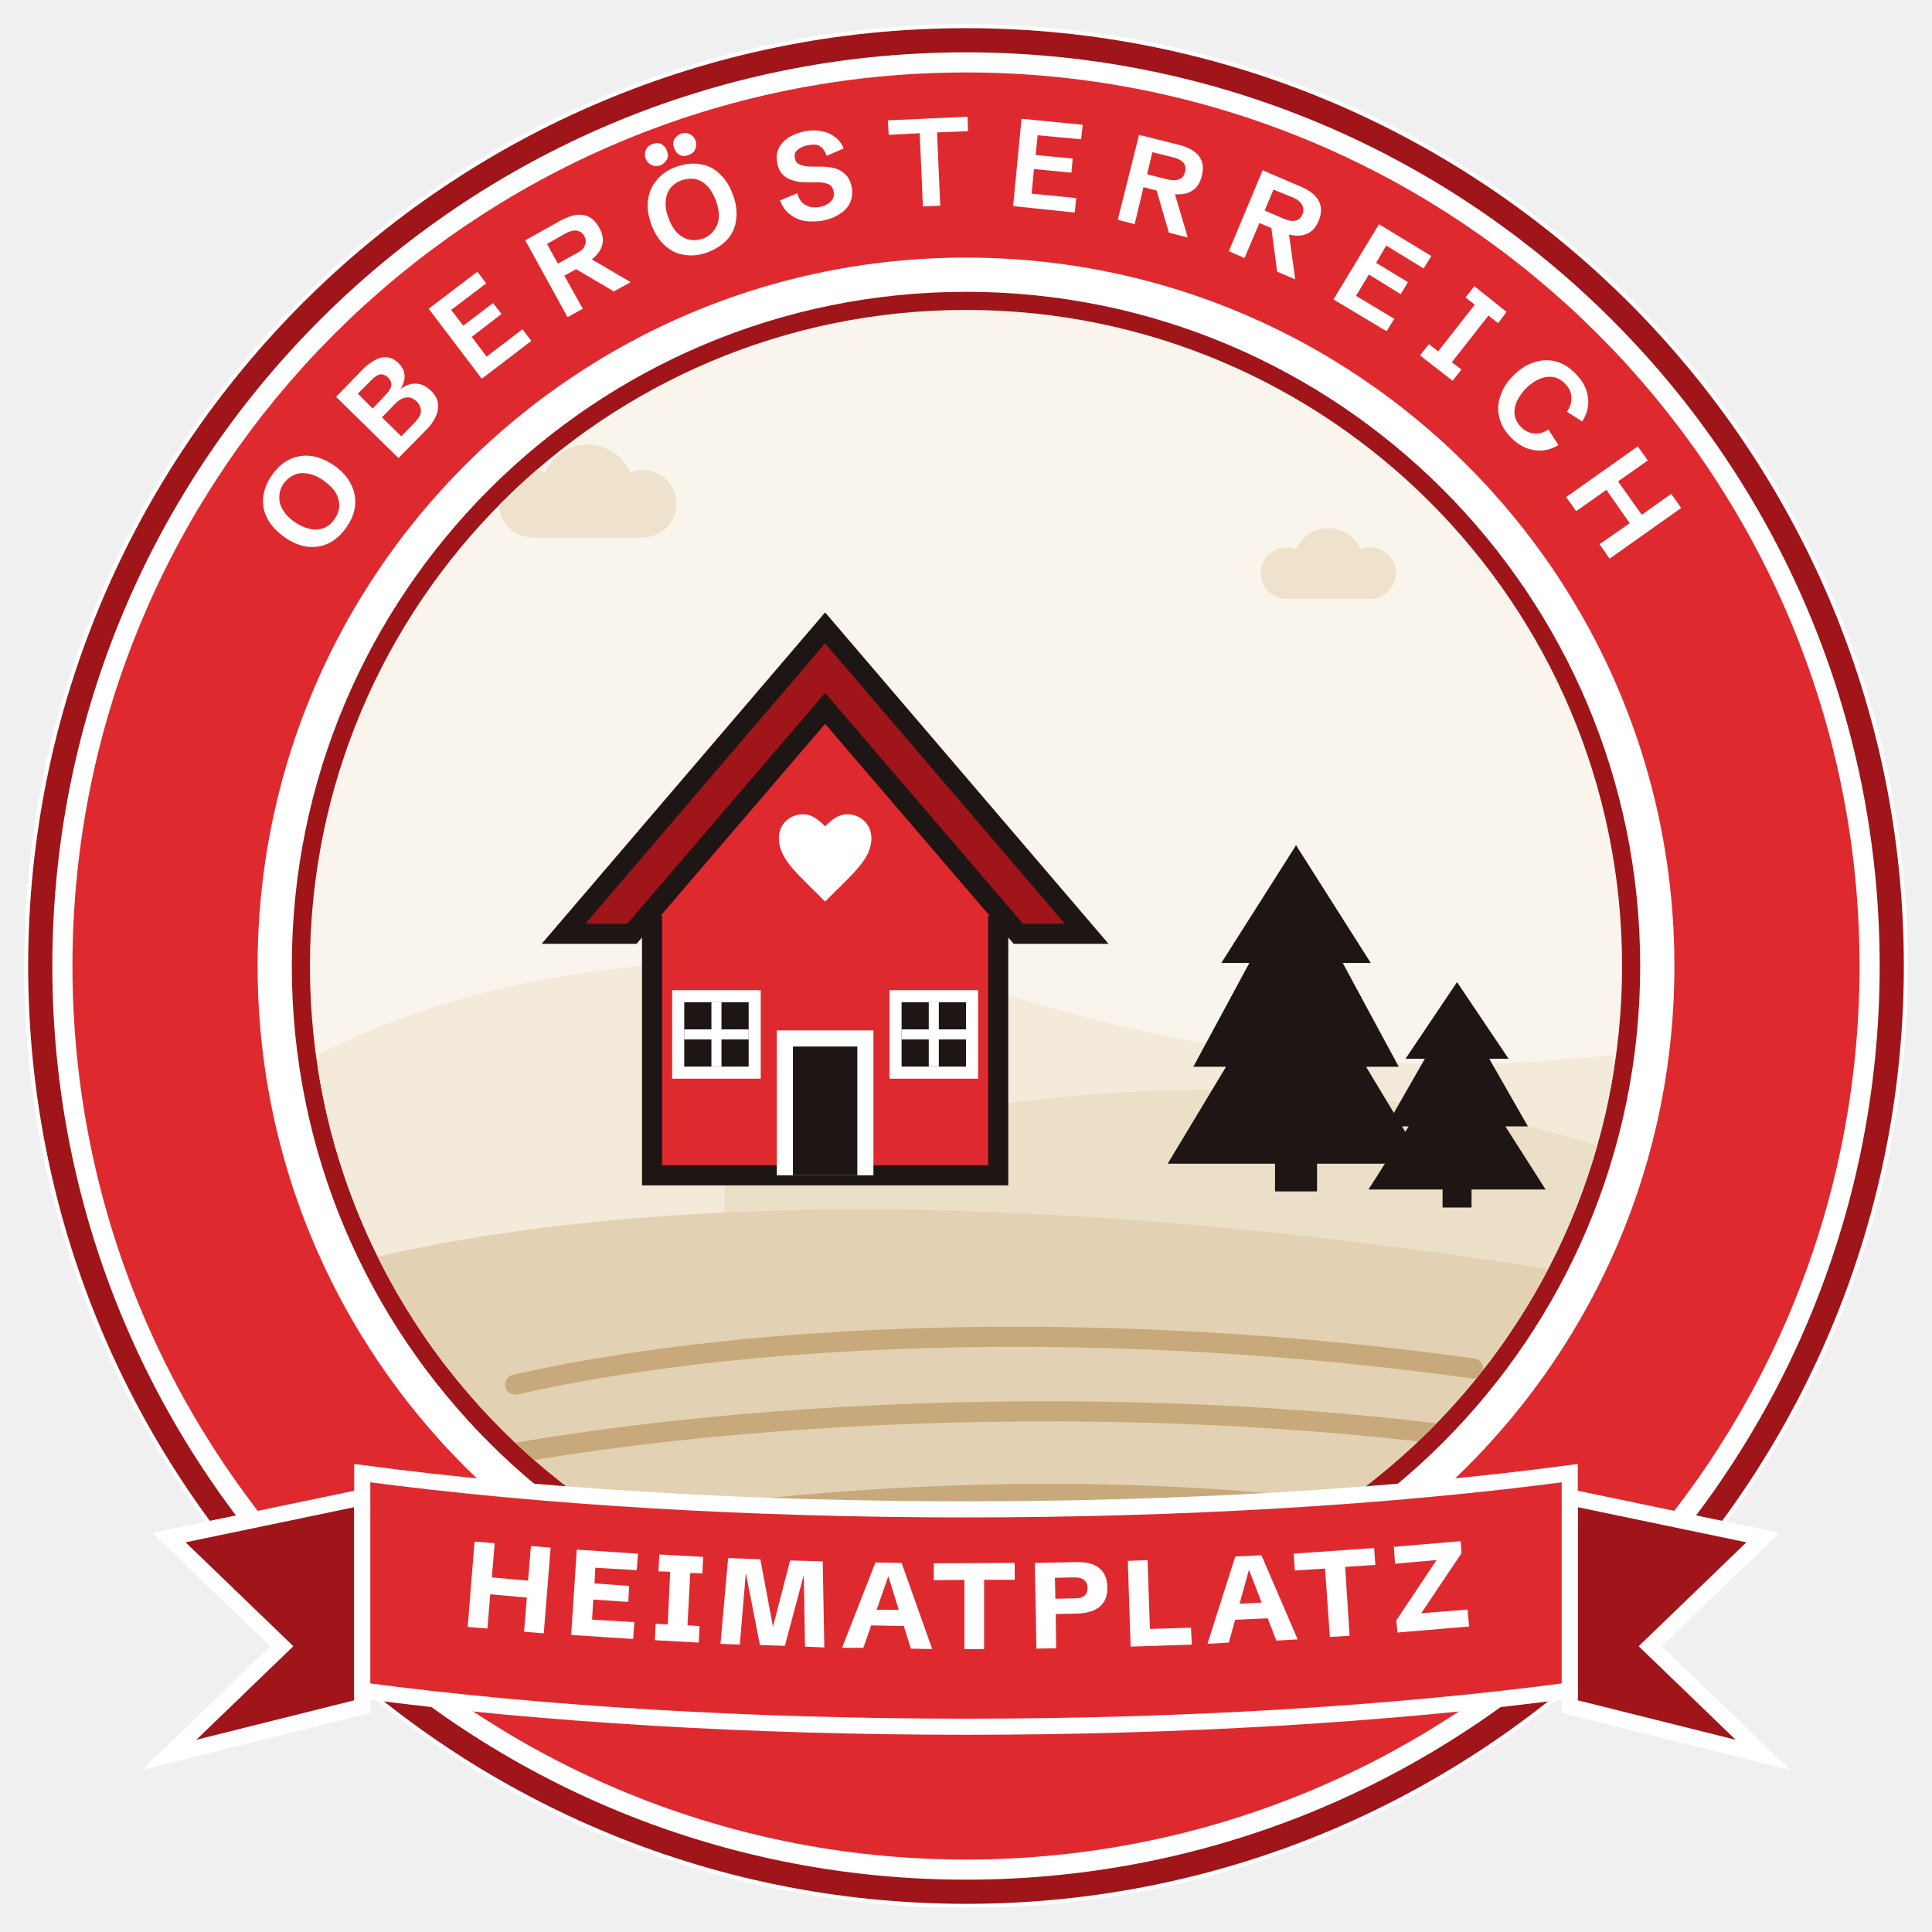
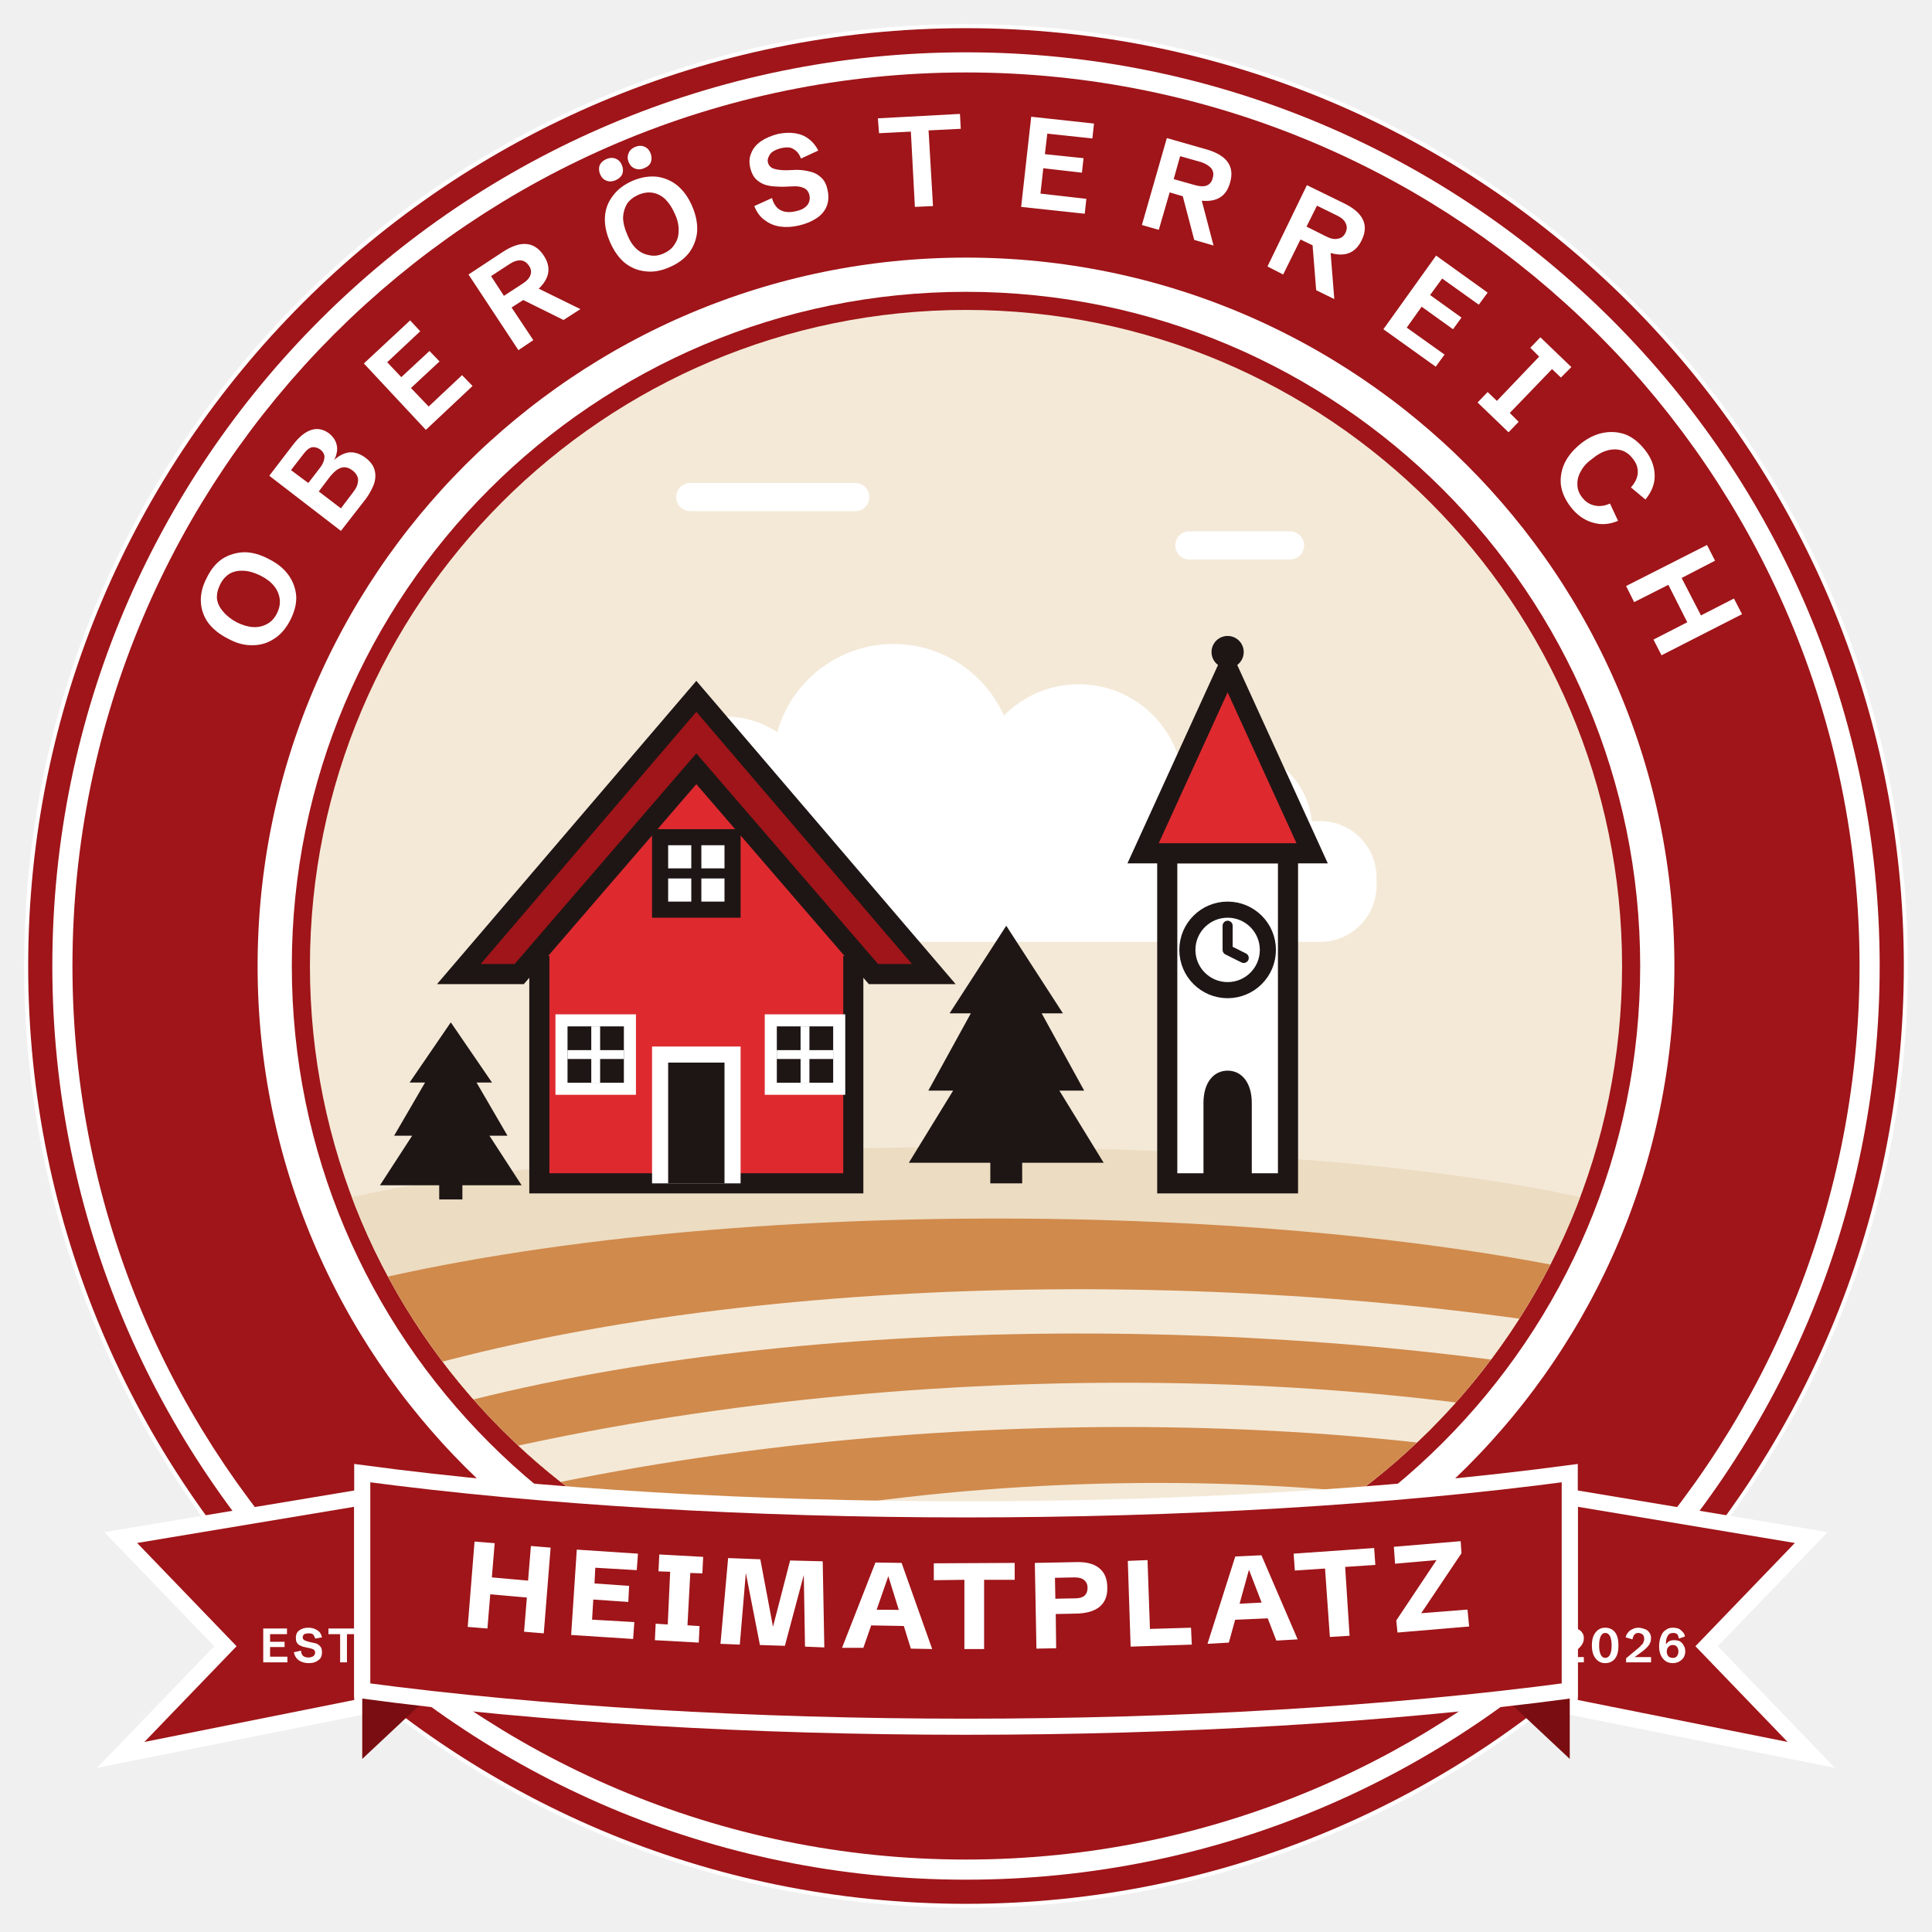
<svg xmlns="http://www.w3.org/2000/svg" width="48" height="48" viewBox="0 0 480 480">
  <defs>
    <clipPath id="sceneClip">
      <circle cx="240" cy="240" r="163" />
    </clipPath>
  </defs>
  <circle cx="240" cy="240" r="234" fill="#ffffff" />
  <circle cx="240" cy="240" r="230" fill="none" stroke="#9f1519" stroke-width="6" />
-   <circle cx="240" cy="240" r="199" fill="none" stroke="#de2a2f" stroke-width="46" />
+   <circle cx="240" cy="240" r="199" fill="none" stroke="#9f1519" stroke-width="46" />
  <circle cx="240" cy="240" r="165" fill="none" stroke="#9f1519" stroke-width="5" />
  <g clip-path="url(#sceneClip)">
-     <circle cx="240" cy="240" r="163" fill="#faf5ec" />
-     <g fill="#eee2cd">
-       <circle cx="146" cy="122" r="11.55" />
-       <circle cx="159.65" cy="125.15" r="8.4" />
-       <circle cx="132.35" cy="125.15" r="8.4" />
-       <rect x="129.2" y="125.15" width="33.6" height="8.4" rx="4.2" />
+     <circle cx="240" cy="240" r="163" fill="#f4e9d7" />
+     <g fill="#ffffff">
+       <rect x="168" y="120" width="48" height="7" rx="3.5" />
+       <rect x="292" y="132" width="32" height="7" rx="3.5" />
    </g>
-     <g fill="#eee2cd">
-       <circle cx="330" cy="140" r="8.8" />
-       <circle cx="340.4" cy="142.4" r="6.4" />
-       <circle cx="319.6" cy="142.4" r="6.4" />
-       <rect x="317.2" y="142.4" width="25.6" height="6.4" rx="3.2" />
+     <g fill="#ffffff">
+       <rect x="142" y="204" width="200" height="30" rx="14" />
+       <circle cx="180" cy="202" r="24" />
+       <circle cx="222" cy="190" r="30" />
+       <circle cx="268" cy="196" r="26" />
+       <circle cx="306" cy="206" r="20" />
    </g>
-     <path fill="#f4ead9" d="M79 262 C130 236 200 232 260 250 C300 262 350 268 401 262 L401 340 L79 340 Z" />
-     <path fill="#ecdfc8" d="M180 292 C240 268 330 262 401 286 L401 360 L180 360 Z" />
-     <path fill="#e3d1b3" d="M79 316 C150 296 260 294 401 318 L401 401 L79 401 Z" />
-     <g stroke="#c8a97c" stroke-width="5" fill="none" stroke-linecap="round">
-       <path d="M128 344 C190 330 280 328 366 340" />
-       <path d="M112 364 C190 348 300 346 384 360" />
-       <path d="M120 386 C200 368 300 366 372 382" />
-     </g>
-     <path fill="#1e1615" d="M322 210       L340.56 239.24 L333.6 239.24       L347.52 265.04 L339.4 265.04       L353.9 289.12       L327.22 289.12 L327.22 296       L316.78 296 L316.78 289.12       L290.1 289.12       L304.6 265.04 L296.48 265.04       L310.4 239.24 L303.44 239.24Z" />
-     <path fill="#1e1615" d="M362 244       L374.8 263.04 L370 263.04       L379.6 279.84 L374 279.84       L384 295.52       L365.6 295.52 L365.6 300       L358.4 300 L358.4 295.52       L340 295.52       L350 279.84 L344.4 279.84       L354 263.04 L349.2 263.04Z" />
+     <path fill="#ecdcc1" d="M77 300 C150 280 330 280 403 300 L403 403 L77 403 Z" />
+     <path fill="#1e1615" d="M250 230       L264.08 251.76 L258.8 251.76       L269.36 270.96 L263.2 270.96       L274.2 288.88       L253.96 288.88 L253.96 294       L246.04 294 L246.04 288.88       L225.8 288.88       L236.8 270.96 L230.64 270.96       L241.2 251.76 L235.92 251.76Z" />
+     <path fill="#1e1615" d="M112 254       L122.24 268.96 L118.4 268.96       L126.08 282.16 L121.6 282.16       L129.6 294.48       L114.88 294.48 L114.88 298       L109.12 298 L109.12 294.48       L94.4 294.48       L102.4 282.16 L97.92 282.16       L105.6 268.96 L101.76 268.96Z" />
    <g stroke="#1e1615" stroke-width="5" stroke-linejoin="miter">
-       <path fill="#de2a2f" d="M162 292 L162 230 L158 230 L205 175 L252 230 L248 230 L248 292Z" />
-       <path fill="#9f1519" d="M140 232 L205 156 L270 232 L253 232 L205 176 L157 232Z" />
-     </g>
-     <path fill="#ffffff" d="M205 224 C198.4 217.3 193.5 213.5 193.5 208.3 C193.5 204.5 196.5 202.3 199.5 202.3 C201.8 202.3 203.5 203.8 205 205.3 C206.5 203.8 208.2 202.3 210.5 202.3 C213.5 202.3 216.5 204.5 216.5 208.3 C216.5 213.5 211.6 217.3 205 224Z" />
-     <rect x="193" y="256" width="24" height="36" fill="#ffffff" />
-     <rect x="197" y="260" width="16" height="32" fill="#1e1615" />
-     <g>
-       <rect x="167" y="246" width="22" height="22" fill="#ffffff" />
-       <rect x="170" y="249" width="16" height="16" fill="#1e1615" />
-       <path stroke="#ffffff" stroke-width="2.5" fill="none" d="M178 249 V265 M170 257 H186" />
+       <path fill="#de2a2f" d="M134 294 L134 240 L130 240 L173 190 L216 240 L212 240 L212 294Z" />
+       <path fill="#9f1519" d="M114 242 L173 173 L232 242 L217 242 L173 191 L129 242Z" />
    </g>
    <g>
-       <rect x="221" y="246" width="22" height="22" fill="#ffffff" />
-       <rect x="224" y="249" width="16" height="16" fill="#1e1615" />
-       <path stroke="#ffffff" stroke-width="2.5" fill="none" d="M232 249 V265 M224 257 H240" />
+       <rect x="164" y="208" width="18" height="18" fill="#ffffff" stroke="#1e1615" stroke-width="4" />
+       <path stroke="#1e1615" stroke-width="2.5" fill="none" d="M173 209.5 V224.5 M165.5 217 H180.5" />
+     </g>
+     <rect x="162" y="260" width="22" height="34" fill="#ffffff" />
+     <rect x="166" y="264" width="14" height="30" fill="#1e1615" />
+     <g>
+       <rect x="138" y="252" width="20" height="20" fill="#ffffff" />
+       <rect x="141" y="255" width="14" height="14" fill="#1e1615" />
+       <path stroke="#ffffff" stroke-width="2.2" fill="none" d="M148 255 V269 M141 262 H155" />
+     </g>
+     <g>
+       <rect x="190" y="252" width="20" height="20" fill="#ffffff" />
+       <rect x="193" y="255" width="14" height="14" fill="#1e1615" />
+       <path stroke="#ffffff" stroke-width="2.2" fill="none" d="M200 255 V269 M193 262 H207" />
+     </g>
+     <g stroke="#1e1615" stroke-width="5" stroke-linejoin="miter">
+       <rect x="290" y="212" width="30" height="82" fill="#ffffff" />
+       <path fill="#de2a2f" d="M284 212 L305 166 L326 212Z" />
+     </g>
+     <circle cx="305" cy="162" r="4" fill="#1e1615" />
+     <g>
+       <circle cx="305" cy="236" r="10" fill="#ffffff" stroke="#1e1615" stroke-width="4" />
+       <path stroke="#1e1615" stroke-width="2.5" stroke-linecap="round" fill="none" d="M305 236 L305 230 M305 236 L309 238" />
+     </g>
+     <path fill="#1e1615" d="M299 294 L299 274 C299 269 301.5 266 305 266 C308.5 266 311 269 311 274 L311 294Z" />
+     <path fill="#d08a4c" d="M77 322 C170 296 320 298 403 318 L403 403 L77 403 Z" />
+     <g stroke="#f4e9d7" stroke-width="11" fill="none" stroke-linecap="round">
+       <path d="M96 348 C180 322 300 320 396 336" />
+       <path d="M86 376 C190 344 320 342 408 362" />
+       <path d="M120 402 C210 368 330 366 412 390" />
    </g>
  </g>
-   <path fill="#ffffff" d="M86 131.1Q84.1 133.8 81.6 135Q79.1 136.2 76.2 135.8Q73.4 135.4 70.6 133.4Q67.7 131.3 66.4 128.8Q65.1 126.3 65.4 123.5Q65.7 120.7 67.6 118Q69.5 115.3 72 114.1Q74.6 112.9 77.4 113.3Q80.2 113.7 83.1 115.7Q85.9 117.7 87.2 120.3Q88.5 122.8 88.2 125.6Q88 128.3 86 131.1ZM83.1 129Q84.2 127.4 84.3 125.7Q84.3 124 83.4 122.4Q82.4 120.8 80.4 119.4Q78.5 118 76.6 117.7Q74.8 117.3 73.3 117.9Q71.7 118.5 70.5 120.1Q69.4 121.7 69.4 123.4Q69.3 125.1 70.3 126.7Q71.2 128.3 73.2 129.7Q75.1 131 77 131.4Q78.8 131.8 80.4 131.2Q82 130.6 83.1 129Z M99 113.8L83.5 98.6L90 91.9Q92.6 89.3 94.9 88.8Q97.1 88.4 99 90.2Q100.2 91.4 100.4 92.6Q100.7 93.8 100.3 94.9Q100 96 99.3 96.9L99.3 96.8Q101.2 95.3 103.2 95.3Q105.2 95.3 107.1 97.1Q108.7 98.7 108.8 100.3Q109 102 108.2 103.6Q107.4 105.3 106 106.7ZM99.7 108.4L103.1 104.9Q104.2 103.7 104.5 102.8Q104.7 101.8 104.4 101.1Q104.1 100.3 103.5 99.7Q102.7 99 101.9 98.8Q101 98.6 100 99Q99 99.4 97.9 100.6L94.9 103.7ZM92.6 101.5L95.9 98Q97 96.9 97.2 95.9Q97.4 94.8 96.4 93.8Q95.6 93 94.6 93Q93.6 93.1 92.3 94.4L88.9 97.8Z M119.7 94.1L106.5 76.7L118.6 67.5L120.8 70.4L112.1 77L115.1 80.9L122.5 75.3L124.6 78L117.2 83.7L120.9 88.6L129.8 81.8L132 84.7Z M141 78.8L130.5 59.7L139.1 54.9Q145.9 51.1 148.9 56.6Q151.9 62 144.7 66L140.2 68.5L144.8 76.7ZM152.5 72.4L142 66.2L146.1 63.9L156.7 70.1ZM138.6 65.5L143.3 62.9Q144.9 62.1 145.3 61Q145.8 59.9 145.2 58.7Q144.5 57.5 143.3 57.3Q142.1 57.1 140.5 58L135.9 60.6Z M175.8 62.7Q172.7 63.8 169.9 63.3Q167.2 62.9 165.1 60.9Q163 59 161.8 55.7Q160.6 52.4 161 49.6Q161.4 46.8 163.2 44.7Q165 42.5 168.1 41.4Q171.3 40.3 174 40.8Q176.8 41.2 178.8 43.2Q180.9 45.1 182.1 48.4Q183.3 51.6 182.9 54.5Q182.6 57.3 180.8 59.4Q178.9 61.5 175.8 62.7ZM174.6 59.3Q176.4 58.6 177.4 57.2Q178.4 55.9 178.6 54Q178.7 52.2 177.9 49.9Q177 47.6 175.8 46.3Q174.5 44.9 172.8 44.5Q171.2 44.2 169.3 44.8Q167.5 45.5 166.5 46.8Q165.5 48.2 165.4 50Q165.2 51.9 166.1 54.2Q166.9 56.4 168.2 57.8Q169.5 59.1 171.1 59.5Q172.7 59.9 174.6 59.3ZM164 41.1Q162.9 41.5 161.9 41Q160.9 40.6 160.4 39.4Q160 38.2 160.5 37.2Q160.9 36.2 162.1 35.8Q163.3 35.3 164.3 35.8Q165.3 36.3 165.7 37.5Q166.2 38.7 165.7 39.6Q165.2 40.6 164 41.1ZM171.1 38.5Q169.9 39 168.9 38.5Q167.9 38 167.5 36.8Q167 35.6 167.5 34.7Q168 33.7 169.2 33.2Q170.3 32.8 171.3 33.3Q172.3 33.7 172.8 34.9Q173.2 36.1 172.7 37.1Q172.3 38.1 171.1 38.5Z M204.5 54.8Q202.1 55.2 199.9 54.9Q197.8 54.5 196.2 53.2Q194.6 52 193.8 49.8L198.1 48Q198.6 50.1 200.1 50.9Q201.5 51.8 203.7 51.4Q205.1 51.1 205.9 50.5Q206.7 49.9 207 49.2Q207.3 48.4 207.1 47.6Q206.9 46.3 205.9 45.8Q204.8 45.3 203.3 45.3L200.9 45.3Q199.8 45.3 198.6 45.2Q197.4 45 196.3 44.6Q195.1 44.1 194.3 43.2Q193.4 42.2 193.1 40.5Q192.7 38.4 193.5 36.8Q194.3 35.2 196 34.1Q197.7 33.1 200 32.6Q202.2 32.2 204.1 32.6Q206 32.9 207.4 34Q208.9 35.1 209.6 36.9L205.4 38.7Q205 37.7 204.5 37Q203.9 36.3 203 36Q202.1 35.8 200.7 36.1Q199.5 36.3 198.8 36.8Q198 37.2 197.6 37.9Q197.3 38.6 197.5 39.4Q197.7 40.5 198.8 40.9Q199.9 41.4 201.8 41.4L204.2 41.4Q205.8 41.4 207.4 41.8Q208.9 42.2 210 43.3Q211.2 44.4 211.6 46.5Q212 48.6 211.2 50.3Q210.5 52 208.7 53.1Q207 54.3 204.5 54.8Z M229.3 51.3L228.5 33.1L220.8 33.5L220.6 29.9L240.4 29L240.5 32.6L232.8 32.9L233.6 51.1Z M251.7 51.2L253.8 29.5L269 31L268.6 34.6L257.8 33.6L257.3 38.5L266.5 39.4L266.2 42.9L256.9 42L256.3 48.1L267.4 49.2L267 52.8Z M277.7 54.6L283 33.5L292.6 35.9Q300.1 37.7 298.6 43.7Q297.1 49.8 289.1 47.8L284.1 46.5L281.9 55.7ZM290.4 57.8L287 46.1L291.6 47.2L295.1 59ZM285 43.3L290.2 44.6Q291.9 45 293 44.5Q294.1 44.1 294.4 42.7Q294.8 41.4 294 40.4Q293.2 39.5 291.5 39.1L286.3 37.8Z M305.3 62.4L313.7 42.3L322.8 46.2Q330 49.1 327.6 54.9Q325.2 60.6 317.6 57.4L312.9 55.4L309.2 64.1ZM317.3 67.5L315.7 55.4L320.1 57.2L321.8 69.4ZM314.2 52.3L319.1 54.4Q320.8 55.1 321.9 54.8Q323.1 54.5 323.6 53.2Q324.1 52 323.5 50.9Q322.9 49.8 321.3 49.1L316.4 47.1Z M331.3 74.4L342.6 55.7L355.6 63.6L353.7 66.7L344.4 61L341.9 65.3L349.8 70.1L348 73.1L340.1 68.2L336.9 73.5L346.4 79.2L344.5 82.3Z M352.8 88.3L355 85.5L357.3 87.3L366.4 75.7L364.1 73.9L366.3 71.1L374.3 77.5L372.2 80.3L369.8 78.4L360.7 90L363.1 91.8L360.9 94.6Z M375.4 108.7Q373.1 106.4 372.5 103.7Q371.8 101 372.8 98.3Q373.7 95.5 376.1 93.2Q378.5 90.8 381.2 90Q383.9 89.1 386.6 89.8Q389.2 90.5 391.5 92.9Q394.1 95.5 394.5 98.6Q395 101.7 393.1 104.7L389.3 102.3Q390.6 100.4 390.4 98.6Q390.3 96.8 388.9 95.4Q387.6 94 386 93.7Q384.3 93.4 382.6 94.1Q380.9 94.8 379.2 96.4Q377.6 98.1 376.8 99.8Q376.1 101.5 376.3 103.1Q376.6 104.8 377.9 106.1Q379.3 107.5 381.1 107.7Q382.9 107.9 384.7 106.7L387.2 110.6Q384.1 112.4 381 111.8Q377.9 111.3 375.4 108.7Z M389.1 123.5L406.9 110.9L409.4 114.4L402 119.6L407.9 127.9L415.2 122.7L417.7 126.2L399.9 138.8L397.4 135.2L404.9 130L399.1 121.7L391.6 127Z" />
-   <path fill="#9f1519" stroke="#ffffff" stroke-width="4" d="M90 372 L42 382 L70 409 L42 436 L90 424Z" />
-   <path fill="#9f1519" stroke="#ffffff" stroke-width="4" d="M390 372 L438 382 L410 409 L438 436 L390 424Z" />
-   <path fill="#de2a2f" stroke="#ffffff" stroke-width="4" d="M90 366 C180 378 300 378 390 366        L390 420 C300 432 180 432 90 420Z" />
+   <path fill="#ffffff" d="M72.1 154.1Q70.5 157.2 68.1 158.7Q65.7 160.3 62.8 160.3Q59.8 160.4 56.7 158.7Q53.5 157.1 51.7 154.7Q50 152.3 49.9 149.4Q49.8 146.5 51.4 143.5Q52.9 140.4 55.3 138.8Q57.7 137.3 60.7 137.2Q63.6 137.2 66.8 138.9Q70 140.5 71.7 142.9Q73.4 145.3 73.6 148.2Q73.7 151 72.1 154.1ZM68.8 152.4Q69.7 150.6 69.5 148.9Q69.3 147.1 68.1 145.6Q66.9 144.1 64.7 143Q62.5 141.9 60.5 141.8Q58.6 141.7 57.1 142.5Q55.6 143.4 54.7 145.2Q53.8 147 53.9 148.7Q54.1 150.4 55.4 151.9Q56.6 153.4 58.8 154.6Q61 155.7 62.9 155.8Q64.8 155.9 66.4 155Q67.9 154.2 68.8 152.4Z M84.7 131.9L66.9 118.2L72.8 110.5Q75.1 107.5 77.4 106.8Q79.6 106.1 81.8 107.7Q83.1 108.8 83.5 110Q83.9 111.2 83.7 112.3Q83.5 113.5 82.9 114.5L82.9 114.4Q84.7 112.7 86.7 112.4Q88.8 112.2 90.9 113.8Q92.7 115.2 93.1 116.9Q93.5 118.5 92.9 120.3Q92.2 122.1 91 123.8ZM84.7 126.3L87.8 122.2Q88.8 120.9 88.9 119.9Q89.1 118.9 88.7 118.2Q88.3 117.4 87.6 116.9Q86.7 116.2 85.8 116.1Q84.9 116 83.9 116.6Q83 117.2 82 118.4L79.2 122.1ZM76.6 120L79.6 116.1Q80.5 114.9 80.6 113.7Q80.7 112.6 79.6 111.7Q78.6 111 77.6 111.1Q76.5 111.3 75.4 112.8L72.3 116.8Z M105.8 106.8L90.4 90.3L101.9 79.6L104.4 82.3L96.2 90L99.7 93.7L106.7 87.2L109.2 89.8L102.1 96.4L106.5 101L114.8 93.2L117.4 95.9Z M128.8 87L116.4 68.2L124.9 62.6Q131.6 58.2 135.1 63.5Q138.6 68.8 131.6 73.5L127.1 76.4L132.5 84.5ZM140 79.5L128.7 73.9L132.8 71.2L144.2 76.8ZM125.2 73.5L129.8 70.5Q131.4 69.5 131.8 68.3Q132.2 67.1 131.4 66Q130.6 64.8 129.4 64.7Q128.1 64.6 126.6 65.6L122 68.6Z M166.3 66.4Q163.1 67.8 160.3 67.4Q157.4 67.1 155.1 65.2Q152.9 63.3 151.5 60Q150.1 56.7 150.3 53.8Q150.5 50.9 152.3 48.6Q154 46.3 157.2 44.9Q160.3 43.6 163.2 43.9Q166.1 44.3 168.3 46.1Q170.6 48 172 51.3Q173.4 54.6 173.2 57.6Q172.9 60.5 171.2 62.8Q169.4 65.1 166.3 66.4ZM164.8 63Q166.7 62.2 167.6 60.7Q168.6 59.3 168.6 57.4Q168.7 55.4 167.7 53.2Q166.7 50.9 165.3 49.5Q163.9 48.2 162.2 47.9Q160.5 47.6 158.6 48.4Q156.8 49.2 155.8 50.6Q154.9 52.1 154.8 54Q154.8 55.9 155.8 58.2Q156.7 60.5 158.1 61.8Q159.5 63.1 161.3 63.4Q163 63.8 164.8 63ZM152.9 44.8Q151.7 45.3 150.7 44.9Q149.6 44.5 149.1 43.3Q148.6 42.1 149 41Q149.5 40 150.7 39.5Q151.9 39 152.9 39.4Q154 39.8 154.5 41Q155 42.2 154.6 43.3Q154.1 44.3 152.9 44.8ZM160 41.8Q158.9 42.3 157.8 41.9Q156.7 41.5 156.2 40.3Q155.7 39.1 156.2 38Q156.6 37 157.8 36.5Q159 36 160 36.4Q161.1 36.8 161.6 38Q162.1 39.2 161.7 40.3Q161.3 41.3 160 41.8Z M198.6 56Q196.1 56.6 193.9 56.3Q191.7 56 190 54.7Q188.3 53.5 187.4 51.2L191.8 49.2Q192.4 51.4 193.9 52.2Q195.4 53 197.6 52.5Q199.1 52.2 199.9 51.6Q200.8 50.9 201 50.2Q201.3 49.4 201.1 48.5Q200.8 47.2 199.7 46.7Q198.6 46.2 197 46.3L194.6 46.4Q193.5 46.4 192.2 46.3Q190.9 46.2 189.8 45.8Q188.6 45.3 187.7 44.4Q186.8 43.4 186.4 41.7Q185.9 39.6 186.7 37.9Q187.4 36.2 189.2 35Q190.9 33.9 193.2 33.3Q195.5 32.8 197.5 33.1Q199.5 33.4 200.9 34.5Q202.4 35.6 203.3 37.4L199 39.4Q198.6 38.3 198 37.7Q197.3 37 196.4 36.7Q195.5 36.5 194.1 36.8Q192.9 37.1 192.1 37.6Q191.3 38.1 191 38.9Q190.6 39.6 190.8 40.4Q191.1 41.5 192.2 41.9Q193.4 42.3 195.4 42.3L197.9 42.2Q199.5 42.2 201.1 42.6Q202.7 42.9 203.9 44Q205.2 45.1 205.6 47.2Q206.1 49.4 205.4 51.2Q204.7 53 202.9 54.2Q201.1 55.4 198.6 56Z M227.3 51.4L226.3 32.7L218.4 33.1L218.1 29.4L238.5 28.3L238.7 32L230.7 32.4L231.8 51.2Z M253.7 51.4L256.2 29L271.8 30.7L271.4 34.4L260.2 33.2L259.6 38.3L269.2 39.3L268.8 42.9L259.2 41.8L258.5 48.1L269.9 49.4L269.5 53.1Z M283.7 55.9L289.9 34.3L299.7 37.1Q307.4 39.3 305.6 45.4Q303.9 51.6 295.7 49.3L290.6 47.8L287.9 57.1ZM296.7 59.6L293.5 47.4L298.3 48.8L301.5 61ZM291.6 44.5L296.9 46Q298.7 46.5 299.8 46.1Q301 45.6 301.3 44.2Q301.7 42.9 301 41.9Q300.2 40.9 298.5 40.3L293.2 38.8Z M314.9 66.2L324.7 46L333.9 50.5Q341.1 54 338.3 59.7Q335.5 65.5 327.9 61.8L323.1 59.5L318.8 68.2ZM327 72.1L326 59.6L330.5 61.7L331.5 74.3ZM324.6 56.3L329.6 58.8Q331.2 59.6 332.4 59.3Q333.7 59.1 334.3 57.8Q334.9 56.5 334.3 55.4Q333.8 54.3 332.1 53.5L327.2 51.1Z M343.7 81.8L356.8 63.5L369.6 72.7L367.4 75.7L358.3 69.2L355.3 73.3L363.1 78.9L361 81.8L353.2 76.2L349.5 81.4L358.9 88.1L356.7 91.1Z M367.1 100L369.6 97.4L371.9 99.6L382.4 88.6L380.2 86.4L382.7 83.8L390.4 91.2L387.8 93.8L385.6 91.7L375.1 102.6L377.3 104.8L374.8 107.4Z M390.2 125.9Q388.2 123.3 387.8 120.5Q387.5 117.6 388.8 114.9Q390.1 112.3 392.9 110.1Q395.6 108 398.5 107.5Q401.3 107 404 108Q406.6 109.1 408.7 111.8Q411 114.7 411.1 118Q411.2 121.2 408.8 124.1L405.2 121.1Q406.8 119.3 406.9 117.5Q407 115.6 405.7 114Q404.5 112.4 402.9 111.9Q401.2 111.4 399.4 111.9Q397.5 112.4 395.7 113.9Q393.7 115.3 392.8 117Q391.8 118.7 391.9 120.4Q391.9 122.1 393.1 123.6Q394.3 125.2 396.2 125.6Q398 126 400 125.1L402 129.4Q398.7 130.8 395.6 129.8Q392.5 128.9 390.2 125.9Z M404 145.6L424.1 135.4L426.1 139.3L417.8 143.6L422.6 152.9L430.8 148.7L432.8 152.6L412.8 162.8L410.8 158.9L419.2 154.6L414.5 145.3L406 149.6Z" />
+   <path fill="#9f1519" stroke="#ffffff" stroke-width="4" d="M90 372 L30 382 L56 409 L30 436 L90 424Z" />
+   <path fill="#9f1519" stroke="#ffffff" stroke-width="4" d="M390 372 L450 382 L424 409 L450 436 L390 424Z" />
+   <path fill="#ffffff" d="M65.4 413L65.4 404.6L71.3 404.6L71.3 406L67.1 406L67.1 407.9L70.7 407.9L70.7 409.2L67.1 409.2L67.1 411.6L71.4 411.6L71.4 413Z M76.7 413.2Q75.8 413.2 75 412.9Q74.2 412.6 73.7 412Q73.2 411.4 73 410.5L74.8 410.1Q74.8 410.9 75.3 411.4Q75.8 411.8 76.7 411.8Q77.2 411.8 77.6 411.6Q77.9 411.5 78.1 411.2Q78.3 410.9 78.3 410.6Q78.3 410.1 77.9 409.8Q77.5 409.6 77 409.5L76.1 409.3Q75.7 409.2 75.2 409.1Q74.7 408.9 74.3 408.7Q73.9 408.4 73.7 408Q73.5 407.6 73.5 406.9Q73.5 406.1 73.9 405.5Q74.3 405 75 404.7Q75.7 404.4 76.6 404.4Q77.5 404.4 78.2 404.7Q78.9 405 79.4 405.5Q79.8 406 80 406.8L78.3 407.1Q78.2 406.7 78 406.4Q77.9 406.1 77.5 405.9Q77.2 405.8 76.7 405.8Q76.2 405.8 75.9 405.9Q75.5 406 75.4 406.2Q75.2 406.5 75.2 406.8Q75.2 407.2 75.6 407.5Q76 407.7 76.7 407.9L77.6 408.1Q78.2 408.2 78.8 408.4Q79.3 408.7 79.7 409.2Q80 409.7 80 410.5Q80 411.4 79.6 412Q79.2 412.5 78.4 412.9Q77.7 413.2 76.7 413.2Z M84.5 413L84.5 406L81.6 406L81.6 404.6L89.2 404.6L89.2 406L86.2 406L86.2 413Z" />
+   <path fill="#ffffff" d="M387.3 413L387.3 412L390.3 409.5Q390.8 409.1 391.1 408.7Q391.5 408.4 391.6 408Q391.7 407.6 391.7 407.2Q391.7 406.7 391.6 406.3Q391.4 406 391.1 405.9Q390.8 405.7 390.4 405.7Q389.8 405.7 389.5 406Q389.2 406.2 389.1 406.6Q388.9 406.9 388.9 407.3L387.2 406.8Q387.3 406.2 387.7 405.7Q388.1 405.1 388.8 404.8Q389.5 404.4 390.4 404.4Q390.9 404.4 391.5 404.6Q392 404.7 392.5 405Q392.9 405.3 393.2 405.8Q393.5 406.3 393.5 407Q393.5 408 392.9 408.8Q392.3 409.6 391.2 410.4L389 412L388.6 411.7L393.5 411.7L393.5 413Z M398.8 413.2Q397.3 413.2 396.4 412Q395.5 410.9 395.5 408.8Q395.5 406.7 396.4 405.6Q397.3 404.4 398.8 404.4Q400.4 404.4 401.3 405.6Q402.1 406.7 402.1 408.8Q402.1 410.9 401.3 412Q400.4 413.2 398.8 413.2ZM398.8 411.9Q399.6 411.9 400 411.1Q400.4 410.3 400.4 408.8Q400.4 407.3 400 406.5Q399.6 405.7 398.8 405.7Q398.1 405.7 397.7 406.5Q397.3 407.3 397.3 408.8Q397.3 410.3 397.7 411.1Q398.1 411.9 398.8 411.9Z M404 413L404 412L407 409.5Q407.5 409.1 407.8 408.7Q408.2 408.4 408.3 408Q408.5 407.6 408.5 407.2Q408.5 406.7 408.3 406.3Q408.1 406 407.8 405.9Q407.5 405.7 407.1 405.7Q406.5 405.7 406.2 406Q405.9 406.2 405.8 406.6Q405.6 406.9 405.6 407.3L403.9 406.8Q404 406.2 404.4 405.7Q404.8 405.1 405.5 404.8Q406.2 404.4 407.1 404.4Q407.6 404.4 408.2 404.6Q408.7 404.7 409.2 405Q409.6 405.3 409.9 405.8Q410.2 406.3 410.2 407Q410.2 408 409.6 408.8Q409 409.6 407.9 410.4L405.7 412L405.3 411.7L410.2 411.7L410.2 413Z M415.6 413.2Q414 413.2 413.1 412Q412.2 410.9 412.2 409Q412.2 408.1 412.4 407.3Q412.6 406.5 413 405.8Q413.4 405.2 414.1 404.8Q414.7 404.4 415.6 404.4Q416.5 404.4 417.2 404.7Q417.8 405.1 418.2 405.6Q418.6 406.1 418.6 406.6L417.1 407.1Q417 406.4 416.7 406Q416.3 405.7 415.7 405.7Q415.2 405.7 414.8 405.9Q414.5 406.1 414.3 406.5Q414.1 406.8 414 407.3Q413.9 407.7 413.9 408.1Q413.9 408.6 413.9 408.9L413.7 408.8Q414 408.3 414.5 407.9Q415 407.5 415.9 407.5Q416.8 407.5 417.4 407.8Q418 408.2 418.3 408.8Q418.7 409.4 418.7 410.3Q418.7 411.1 418.3 411.8Q417.9 412.4 417.2 412.8Q416.5 413.2 415.6 413.2ZM415.6 411.9Q416.3 411.9 416.6 411.5Q417 411 417 410.3Q417 409.6 416.6 409.1Q416.3 408.7 415.6 408.7Q414.9 408.7 414.5 409.2Q414.1 409.6 414.1 410.3Q414.1 411 414.5 411.5Q414.9 411.9 415.6 411.9Z" />
+   <path fill="#7a0d11" d="M90 422 L106 422 L90 437Z" />
+   <path fill="#7a0d11" d="M390 422 L374 422 L390 437Z" />
+   <path fill="#9f1519" stroke="#ffffff" stroke-width="4" d="M90 366 C180 378 300 378 390 366        L390 420 C300 432 180 432 90 420Z" />
  <path fill="#ffffff" d="M116.2 404.2L117.9 383L122.9 383.4L122.2 391.9L131.2 392.7L131.9 384.1L136.8 384.5L135.1 405.8L130.2 405.4L130.9 396.9L121.8 396.1L121.1 404.6Z M141.9 406.2L143.3 385L158.5 386L158.2 390.1L147.9 389.5L147.7 393.4L156.3 394L156.1 398L147.4 397.4L147.1 402.4L157.6 403L157.3 407.2Z M162.7 407.5L162.9 403.4L165.9 403.6L166.5 390.5L163.6 390.4L163.8 386.2L174.7 386.8L174.5 390.9L171.5 390.8L170.8 403.8L173.8 404L173.6 408.1Z M179 408.4L180.9 387.1L188.9 387.4L192.3 405.5L191.7 405.5L196.3 387.7L204.4 387.9L204.8 409.3L200 409.1L199.7 391.3L199.7 391.3L195 408.9L188.8 408.7L185.3 390.8L185.3 390.8L183.8 408.6Z M209.2 409.4L217.5 388.2L224 388.3L231.6 409.7L226.3 409.6L220.7 391.6L214.5 409.4ZM214.8 403.8L214.8 399.9L226.2 400L226.2 404Z M239.6 409.7L239.6 392.5L232 392.6L232 388.4L252.1 388.3L252.1 392.5L244.5 392.5L244.5 409.7Z M257.5 409.6L257.1 388.3L267.4 388.1Q271.2 388 273.1 389.6Q275.1 391.2 275.1 394.4Q275.2 397.5 273.2 399.2Q271.1 400.9 267 400.9L262.3 401L262.4 409.5ZM262.2 397.2L267.2 397.1Q268.7 397.1 269.5 396.4Q270.2 395.7 270.2 394.5Q270.2 393.3 269.4 392.6Q268.6 391.9 267 391.9L262.1 392Z M280.9 409.1L280.2 387.8L285.1 387.6L285.7 404.7L295.9 404.4L296.1 408.6Z M300 408.4L306.9 386.7L313.4 386.4L322.4 407.3L317.1 407.6L310.3 390L305.3 408.1ZM305.2 402.5L305 398.6L316.4 398L316.6 402Z M330.4 406.7L329.2 389.7L321.7 390.2L321.4 386L341.4 384.6L341.7 388.8L334.2 389.3L335.3 406.4Z M347.2 405.6L346.9 402.6L356.9 387.6L346.6 388.5L346.3 384.3L362.9 382.9L363.1 385.9L353.1 400.8L364.6 399.9L365 404.1Z" />
</svg>
